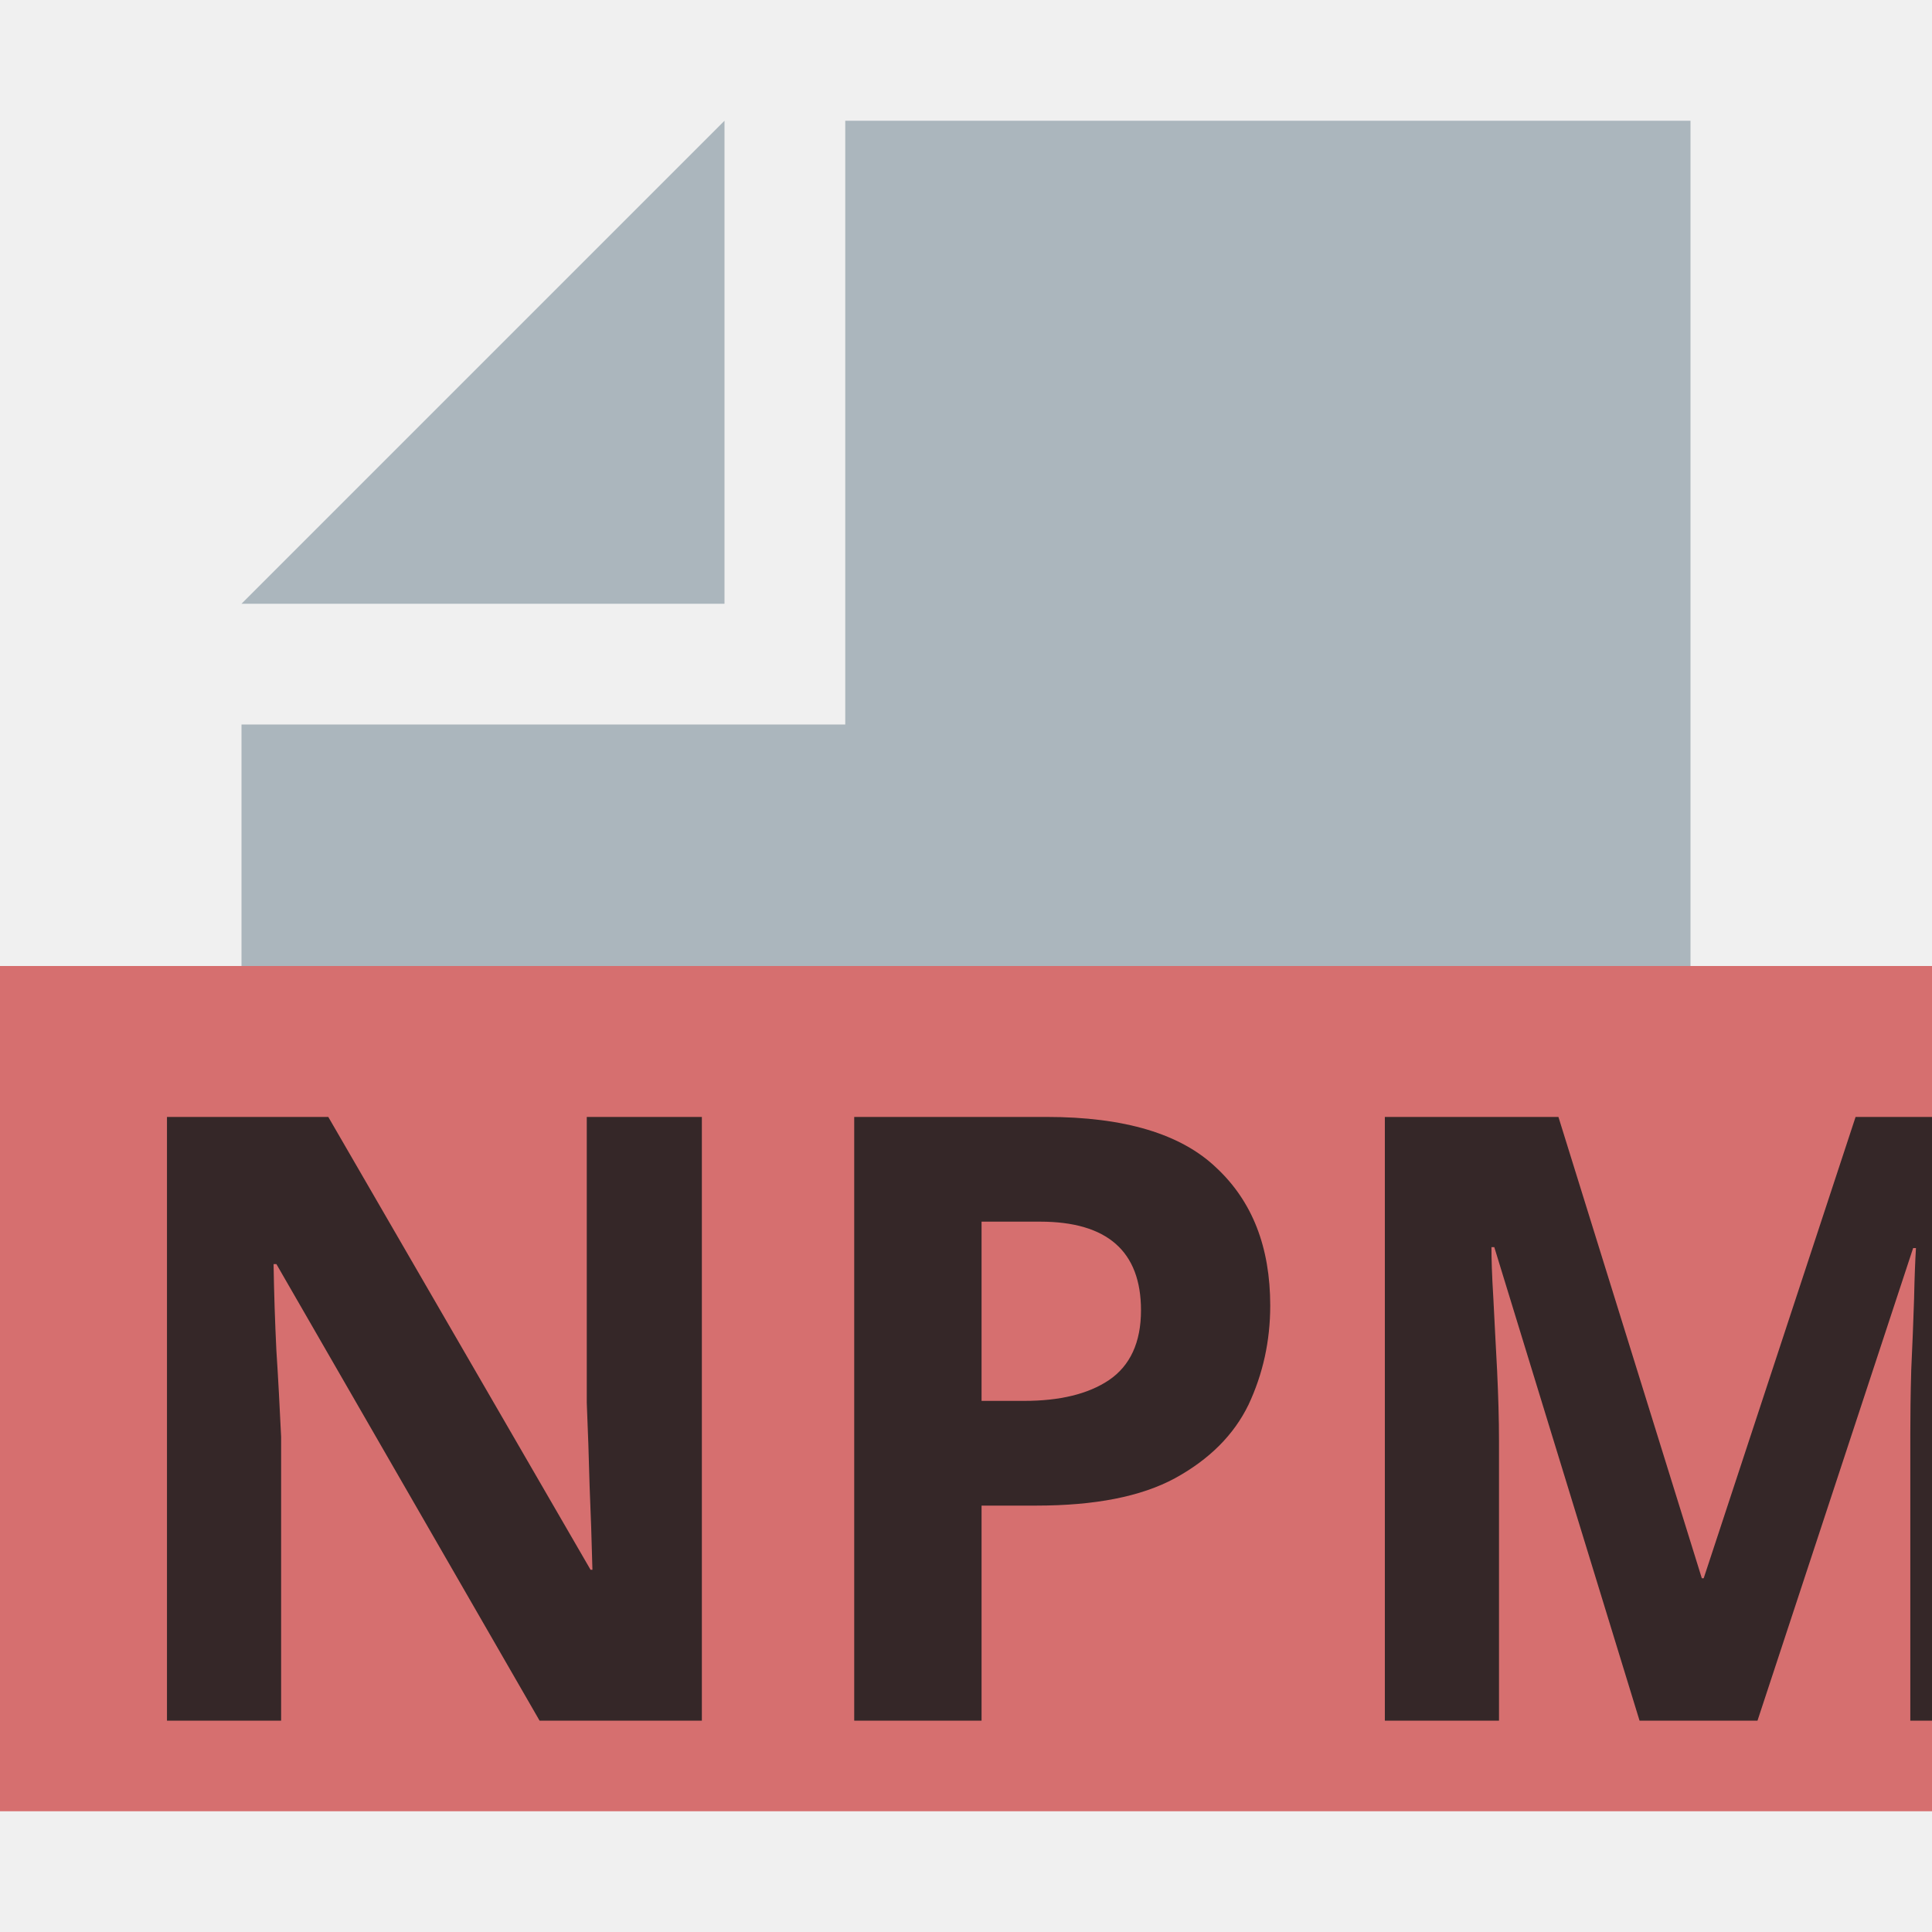
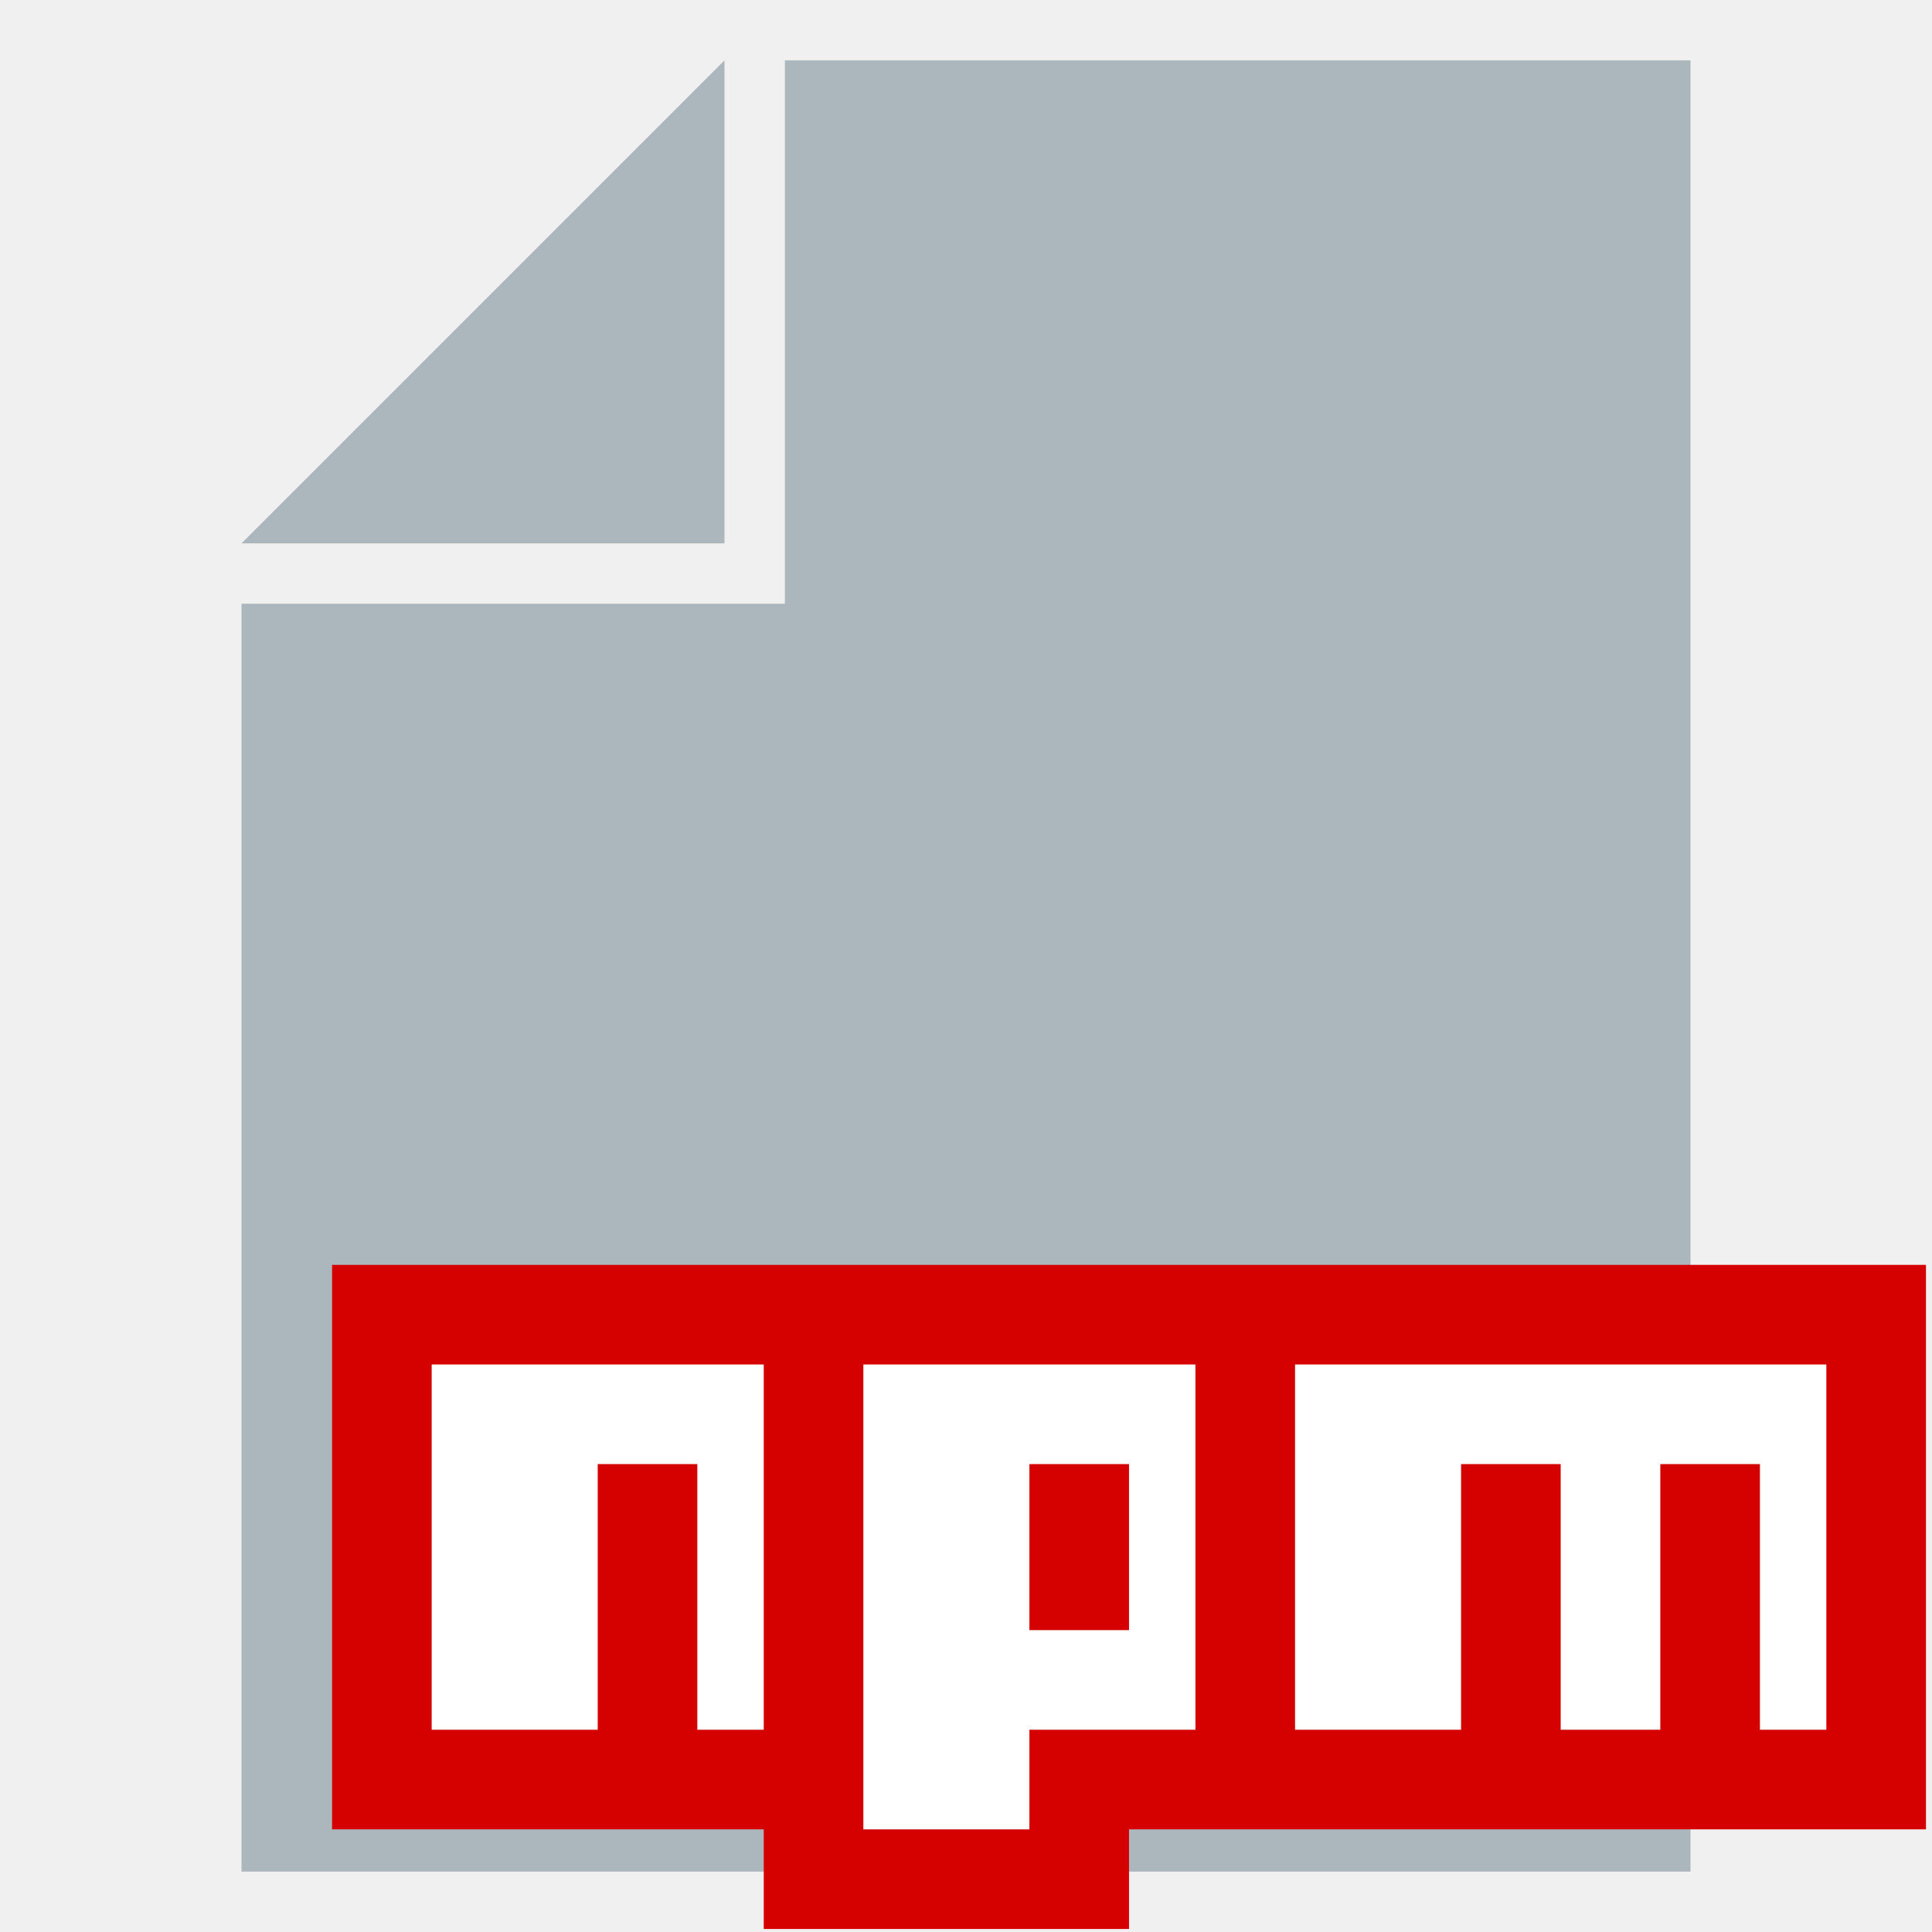
<svg xmlns="http://www.w3.org/2000/svg" viewBox="0 0 32 32">
-   <path fill="#9aa7b0" opacity=".8" style="isolation: isolate" d="M 12 2 L 4 10 h 8 V 0 z" />
-   <path fill="#9aa7b0" opacity=".8" style="isolation: isolate" d="M 14 2 v 10 H 4 v 4 h 24 V 2" />
-   <path fill="#CB3837" opacity=".7" d="M 0 16 h 32 v 14 H 0 z" />
-   <text fill="#231f20" opacity="0.9" x="1.5" y="28.5" font-family="PragmataPro" font-size="14" font-weight="600">
-     NPM
-   </text>
+   <path fill="#9aa7b0" opacity=".8" style="isolation: isolate" d="M 12 1 L 4 9 h 8 V 0 z" />
+   <path fill="#9aa7b0" opacity=".8" style="isolation: isolate" d="M 13 1 v 9 H 4 v 21 h 24 V 1" />
+   <g transform="matrix(0.55,0,0,0.55,5.5,12.7)">
+     <g id="surface1">
+       <path d="M0 15h48v17H24v3H13v-3H0z" fill="#D50000" />
+       <path d="M3 29h5v-8h3v8h2V18H3z" fill="#FFF" />
+       <path d="M16 18v14h5v-3h5V18zm8 8h-3v-5h3z" fill="#FFF" />
+       <path d="M29 18v11h5v-8h3v8h3v-8h3v8h2V18z" fill="#FFF" />
+     </g>
+   </g>
</svg>
